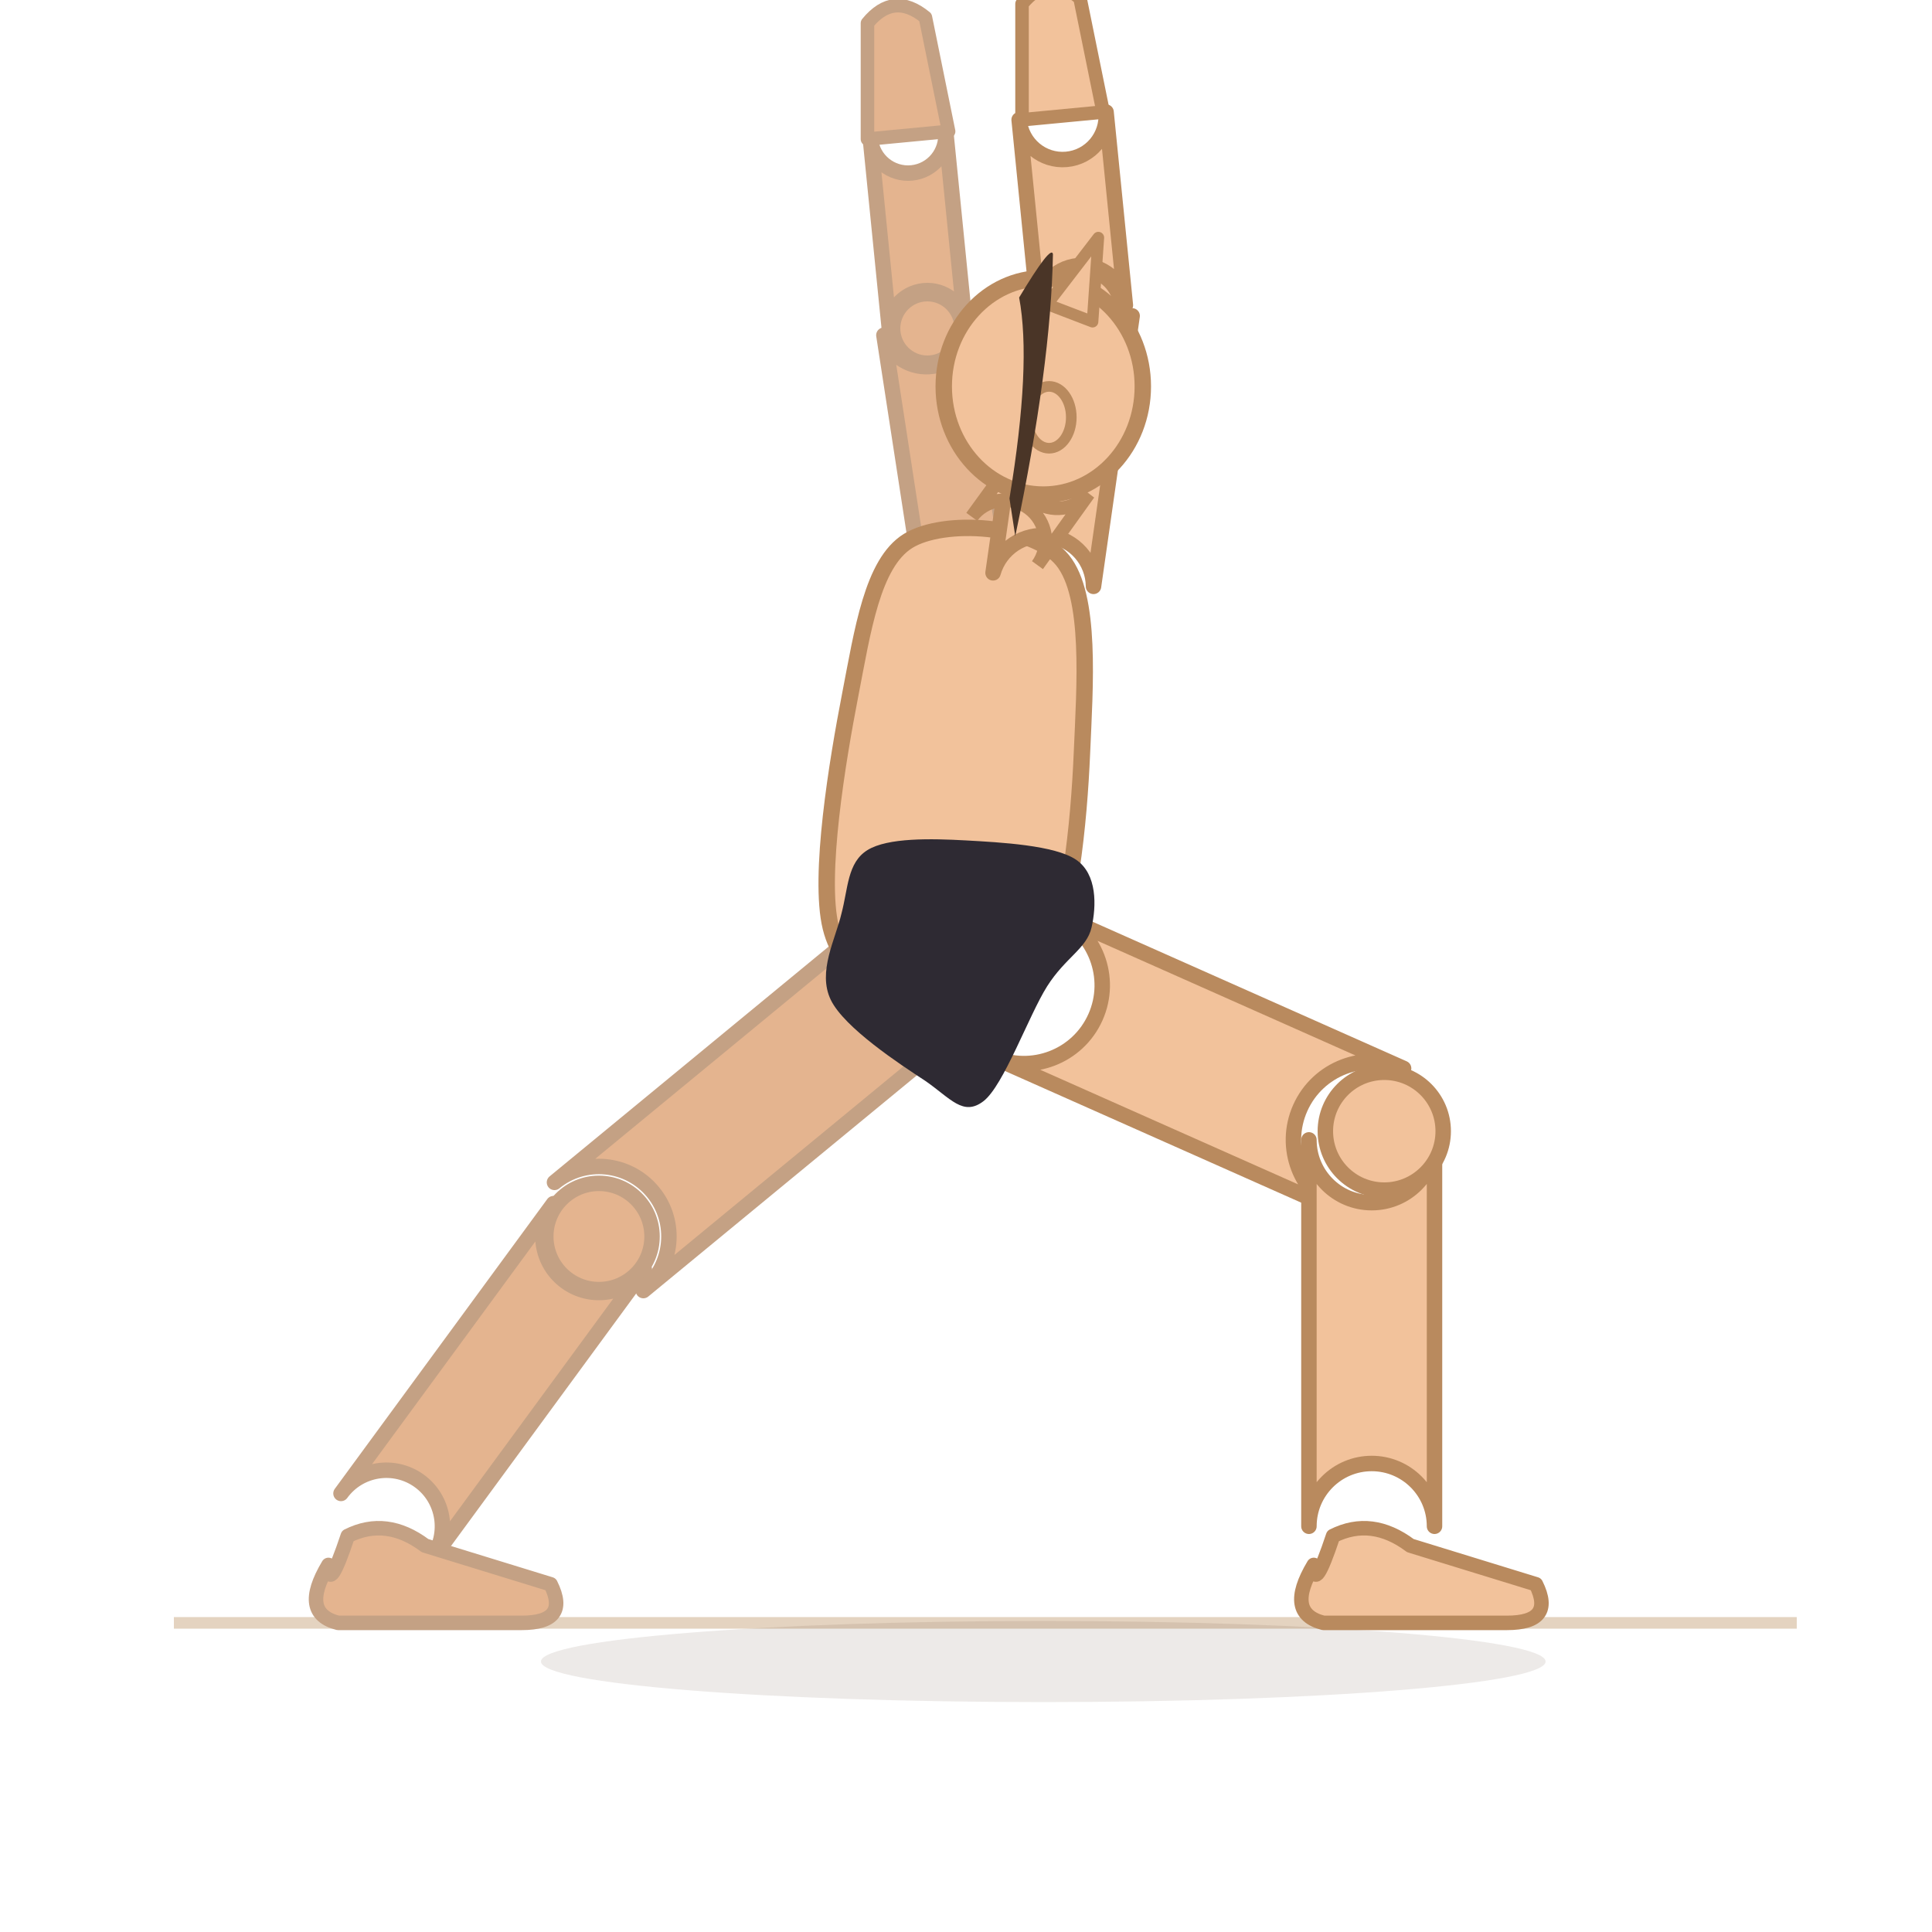
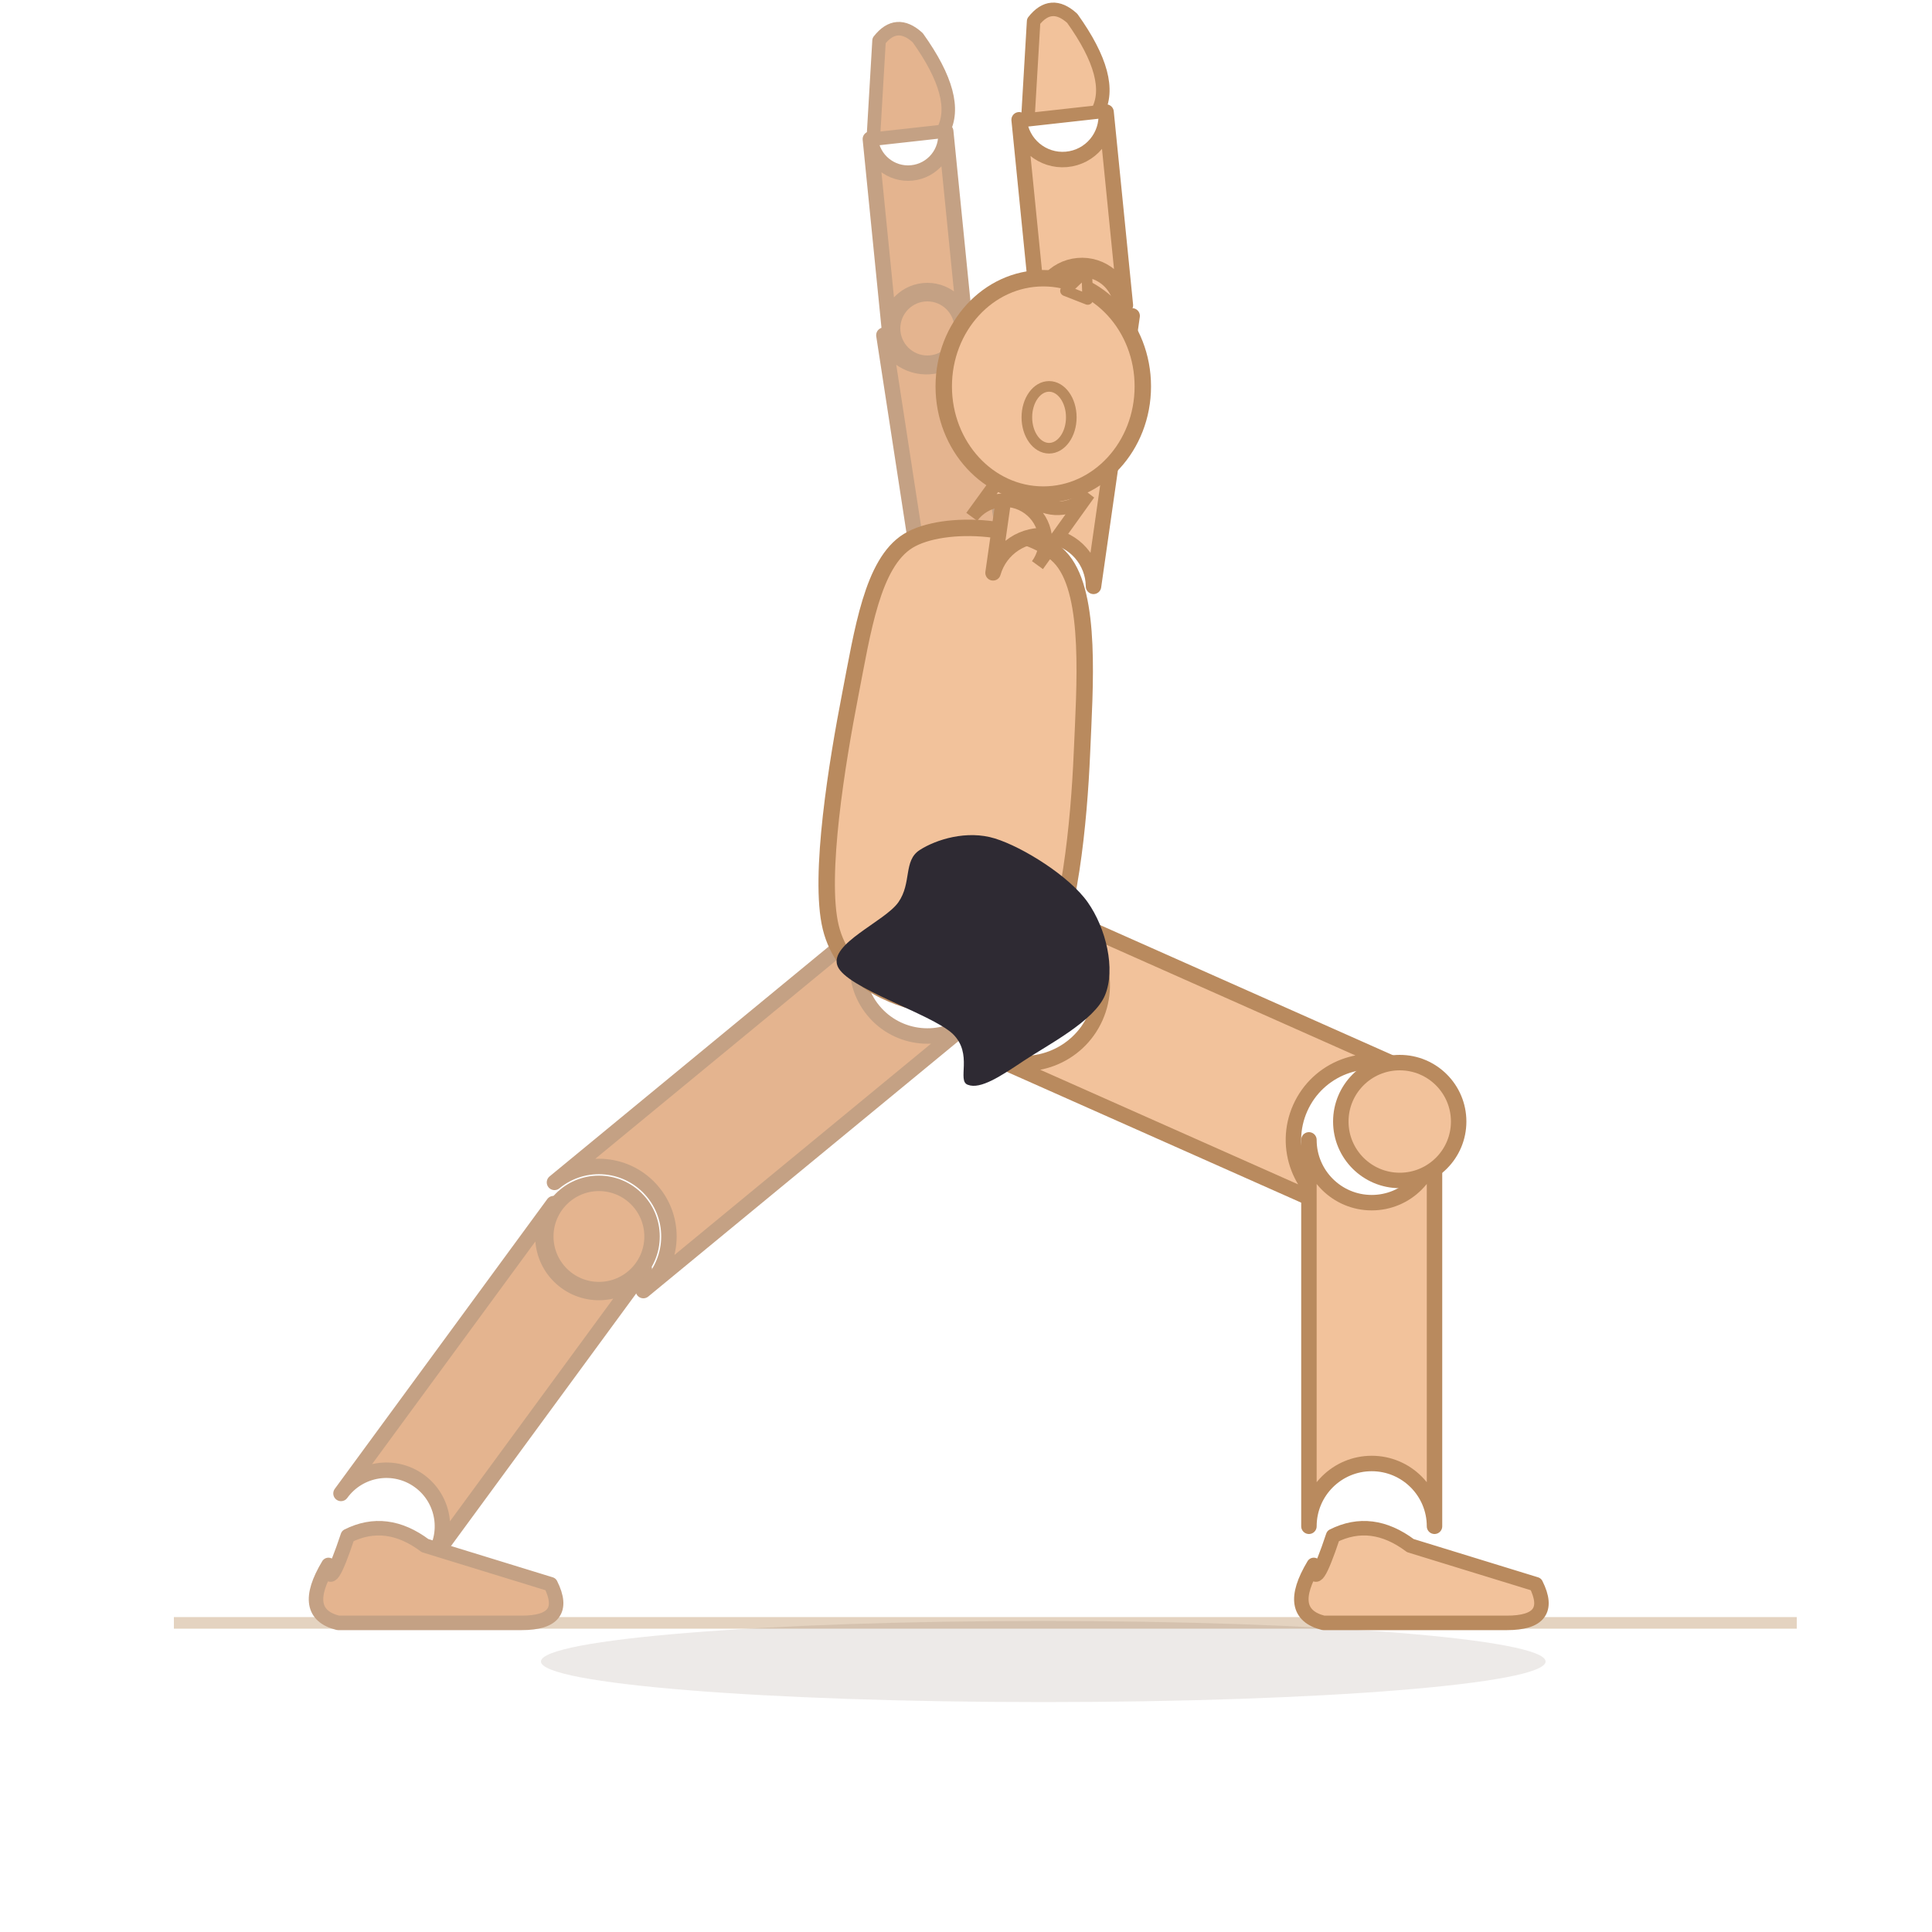
<svg xmlns="http://www.w3.org/2000/svg" viewBox="0 0 200 200">
  <line x1="18" y1="168" x2="186" y2="168" stroke="#e4d3c0" stroke-width="1.2" />
  <ellipse cx="108" cy="172" rx="52" ry="4.2" fill="rgba(70,48,28,0.10)" />
  <path d="M 91.4,94.4 L 57.4,122.4 A 7.2 7.2 0 0 1 66.6,133.6 L 100.6,105.6 A 7.2 7.2 0 0 1 91.4,94.4 Z" fill="#e4b48f" stroke="#c4a184" stroke-width="1.6" stroke-linejoin="round" />
  <path d="M 57.3,124.6 L 35.3,154.6 A 5.8 5.8 0 0 1 44.7,161.4 L 66.7,131.4 A 5.8 5.8 0 0 1 57.3,124.6 Z" fill="#e4b48f" stroke="#c4a184" stroke-width="1.6" stroke-linejoin="round" />
  <circle cx="62" cy="128" r="5.5" fill="#e4b48f" stroke="#c4a184" stroke-width="1.6" />
  <path d="M 34,162 Q 31,167 35,168 L 54,168 Q 59,168 57,164 L 44,160 Q 40,157 36,159 Q 34,165 34,162 Z" fill="#e4b48f" stroke="#c4a184" stroke-width="1.5" stroke-linejoin="round" />
  <path d="M 102.7,109.4 L 138.7,125.4 A 8.1 8.1 0 0 1 145.3,110.6 L 109.3,94.6 A 8.1 8.1 0 0 1 102.7,109.4 Z" fill="#f2c29b" stroke="#b98a5e" stroke-width="1.6" stroke-linejoin="round" />
  <path d="M 135.5,118 L 135.5,158 A 6.5 6.5 0 0 1 148.5,158 L 148.5,118 A 6.5 6.5 0 0 1 135.5,118 Z" fill="#f2c29b" stroke="#b98a5e" stroke-width="1.6" stroke-linejoin="round" />
-   <circle cx="143.3" cy="117.1" r="6.1" fill="#f2c29b" stroke="#b98a5e" stroke-width="1.6" />
+   <circle cx="144.9" cy="116.1" r="6.1" fill="#f2c29b" stroke="#b98a5e" stroke-width="1.6" />
  <path d="M 136,162 Q 133,167 137,168 L 156,168 Q 161,168 159,164 L 146,160 Q 142,157 138,159 Q 136,165 136,162 Z" fill="#f2c29b" stroke="#b98a5e" stroke-width="1.5" stroke-linejoin="round" />
  <path d="M 104.5,59.3 L 100.5,33.3 A 4.6 4.6 0 0 1 91.5,34.7 L 95.5,60.7 A 4.6 4.6 0 0 1 104.5,59.3 Z" fill="#e4b48f" stroke="#c4a184" stroke-width="1.6" stroke-linejoin="round" />
  <path d="M 99.9,33.6 L 97.9,13.6 A 3.9 3.9 0 0 1 90.1,14.4 L 92.1,34.4 A 3.9 3.9 0 0 1 99.9,33.6 Z" fill="#e4b48f" stroke="#c4a184" stroke-width="1.6" stroke-linejoin="round" />
  <circle cx="96" cy="34" r="3.6" fill="#e4b48f" stroke="#c4a184" stroke-width="1.6" />
-   <path d="M 98.2,13.6 L 95.8,1.8 Q 92.5,-0.9 89.8,2.4 L 89.8,14.4 Z" fill="#e4b48f" stroke="#c4a184" stroke-width="1.4" stroke-linejoin="round" />
+   <path d="M 97.6,13.6 Q 99.5,10.2 95,3.9 Q 92.8,1.9 91,4.2 L 90.4,14.4 Z" fill="#e4b48f" stroke="#c4a184" stroke-width="1.4" stroke-linejoin="round" />
  <path d="M 94,56 C 97.7,53.7 107,54.3 110,58 C 113,61.7 112.3,71 112,78 C 111.7,85 110.7,95.7 108,100 C 105.3,104.3 99.7,104.7 96,104 C 92.3,103.3 87.3,101.3 86,96 C 84.7,90.7 86.7,78.7 88,72 C 89.3,65.3 90.3,58.3 94,56 Z" fill="#f2c29b" stroke="#b98a5e" stroke-width="1.7" stroke-linejoin="round" />
-   <path d="M 89.8,88 C 91.9,86.7 96.4,86.8 100,87 C 103.6,87.2 109.2,87.5 111.4,89 C 113.6,90.5 113.5,93.8 113,96 C 112.5,98.2 110.3,99.1 108.4,102.1 C 106.5,105.1 103.9,112.4 101.8,114 C 99.7,115.6 98.4,113.7 95.8,111.9 C 93.2,110.2 87.4,106.4 86,103.5 C 84.6,100.6 86.5,97.2 87.1,94.6 C 87.8,92 87.7,89.3 89.8,88 Z" fill="#2e2a33" />
  <path d="M 113.2,60.7 L 117.2,32.7 A 5.3 5.3 0 0 1 106.8,31.3 L 102.8,59.3 A 5.3 5.3 0 0 1 113.2,60.7 Z" fill="#f2c29b" stroke="#b98a5e" stroke-width="1.6" stroke-linejoin="round" />
  <path d="M 116.5,31.6 L 114.5,11.6 A 4.5 4.5 0 0 1 105.5,12.4 L 107.5,32.4 A 4.5 4.5 0 0 1 116.5,31.6 Z" fill="#f2c29b" stroke="#b98a5e" stroke-width="1.6" stroke-linejoin="round" />
  <circle cx="112" cy="32" r="4.1" fill="#f2c29b" stroke="#b98a5e" stroke-width="1.6" />
-   <path d="M 114.2,11.6 L 111.8,-0.2 Q 108.5,-2.9 105.8,0.4 L 105.8,12.4 Z" fill="#f2c29b" stroke="#b98a5e" stroke-width="1.4" stroke-linejoin="round" />
+   <path d="M 113.6,11.6 Q 115.5,8.2 111,1.9 Q 108.8,-0.1 107,2.2 L 106.4,12.4 Z" fill="#f2c29b" stroke="#b98a5e" stroke-width="1.4" stroke-linejoin="round" />
  <path d="M 107.4,58.5 L 112.7,51.1 A 4.2 4.2 0 0 1 105.9,46.2 L 100.6,53.5 A 4.2 4.2 0 0 1 107.4,58.5 Z" fill="#f2c29b" stroke="#b98a5e" stroke-width="1.4" />
  <ellipse cx="108" cy="40" rx="10.304" ry="11.2" fill="#f2c29b" stroke="#b98a5e" stroke-width="1.7" />
  <ellipse cx="108.6" cy="43.2" rx="2.3" ry="3.2" fill="#f2c29b" stroke="#b98a5e" stroke-width="1.1" />
-   <path d="M 113.1,33.3 L 113.7,24.6 L 108.4,31.5 Z" fill="#f2c29b" stroke="#b98a5e" stroke-width="1.2" stroke-linejoin="round" />
-   <path d="M 104.5,51.6 Q 106.8,37.7 105.5,30.8 Q 108.8,25.3 109,26.3 Q 108.8,37.9 105.1,55.5 Z" fill="#4a3527" />
+   <path d="M 112.6,31 L 112.5,28 L 110.3,30.1 Z" fill="#f2c29b" stroke="#b98a5e" stroke-width="1.1" stroke-linejoin="round" />
+   <g data-shorts="1">
+     <path d="M 95.2,88 C 96.9,86.9 100.1,85.9 103,86.8 C 105.9,87.7 110.7,90.7 112.6,93.4 C 114.5,96.1 115.5,100.3 114.4,103 C 113.3,105.7 108.4,108.2 106,109.8 C 103.6,111.4 101.5,112.8 100.2,112.3 C 99,111.9 100.8,109.1 98.6,107 C 96.3,104.9 87.6,102.3 86.7,100 C 85.8,97.7 91.6,95.4 93,93.4 C 94.4,91.4 93.5,89.1 95.2,88 Z" fill="#2e2a33" />
+   </g>
</svg>
